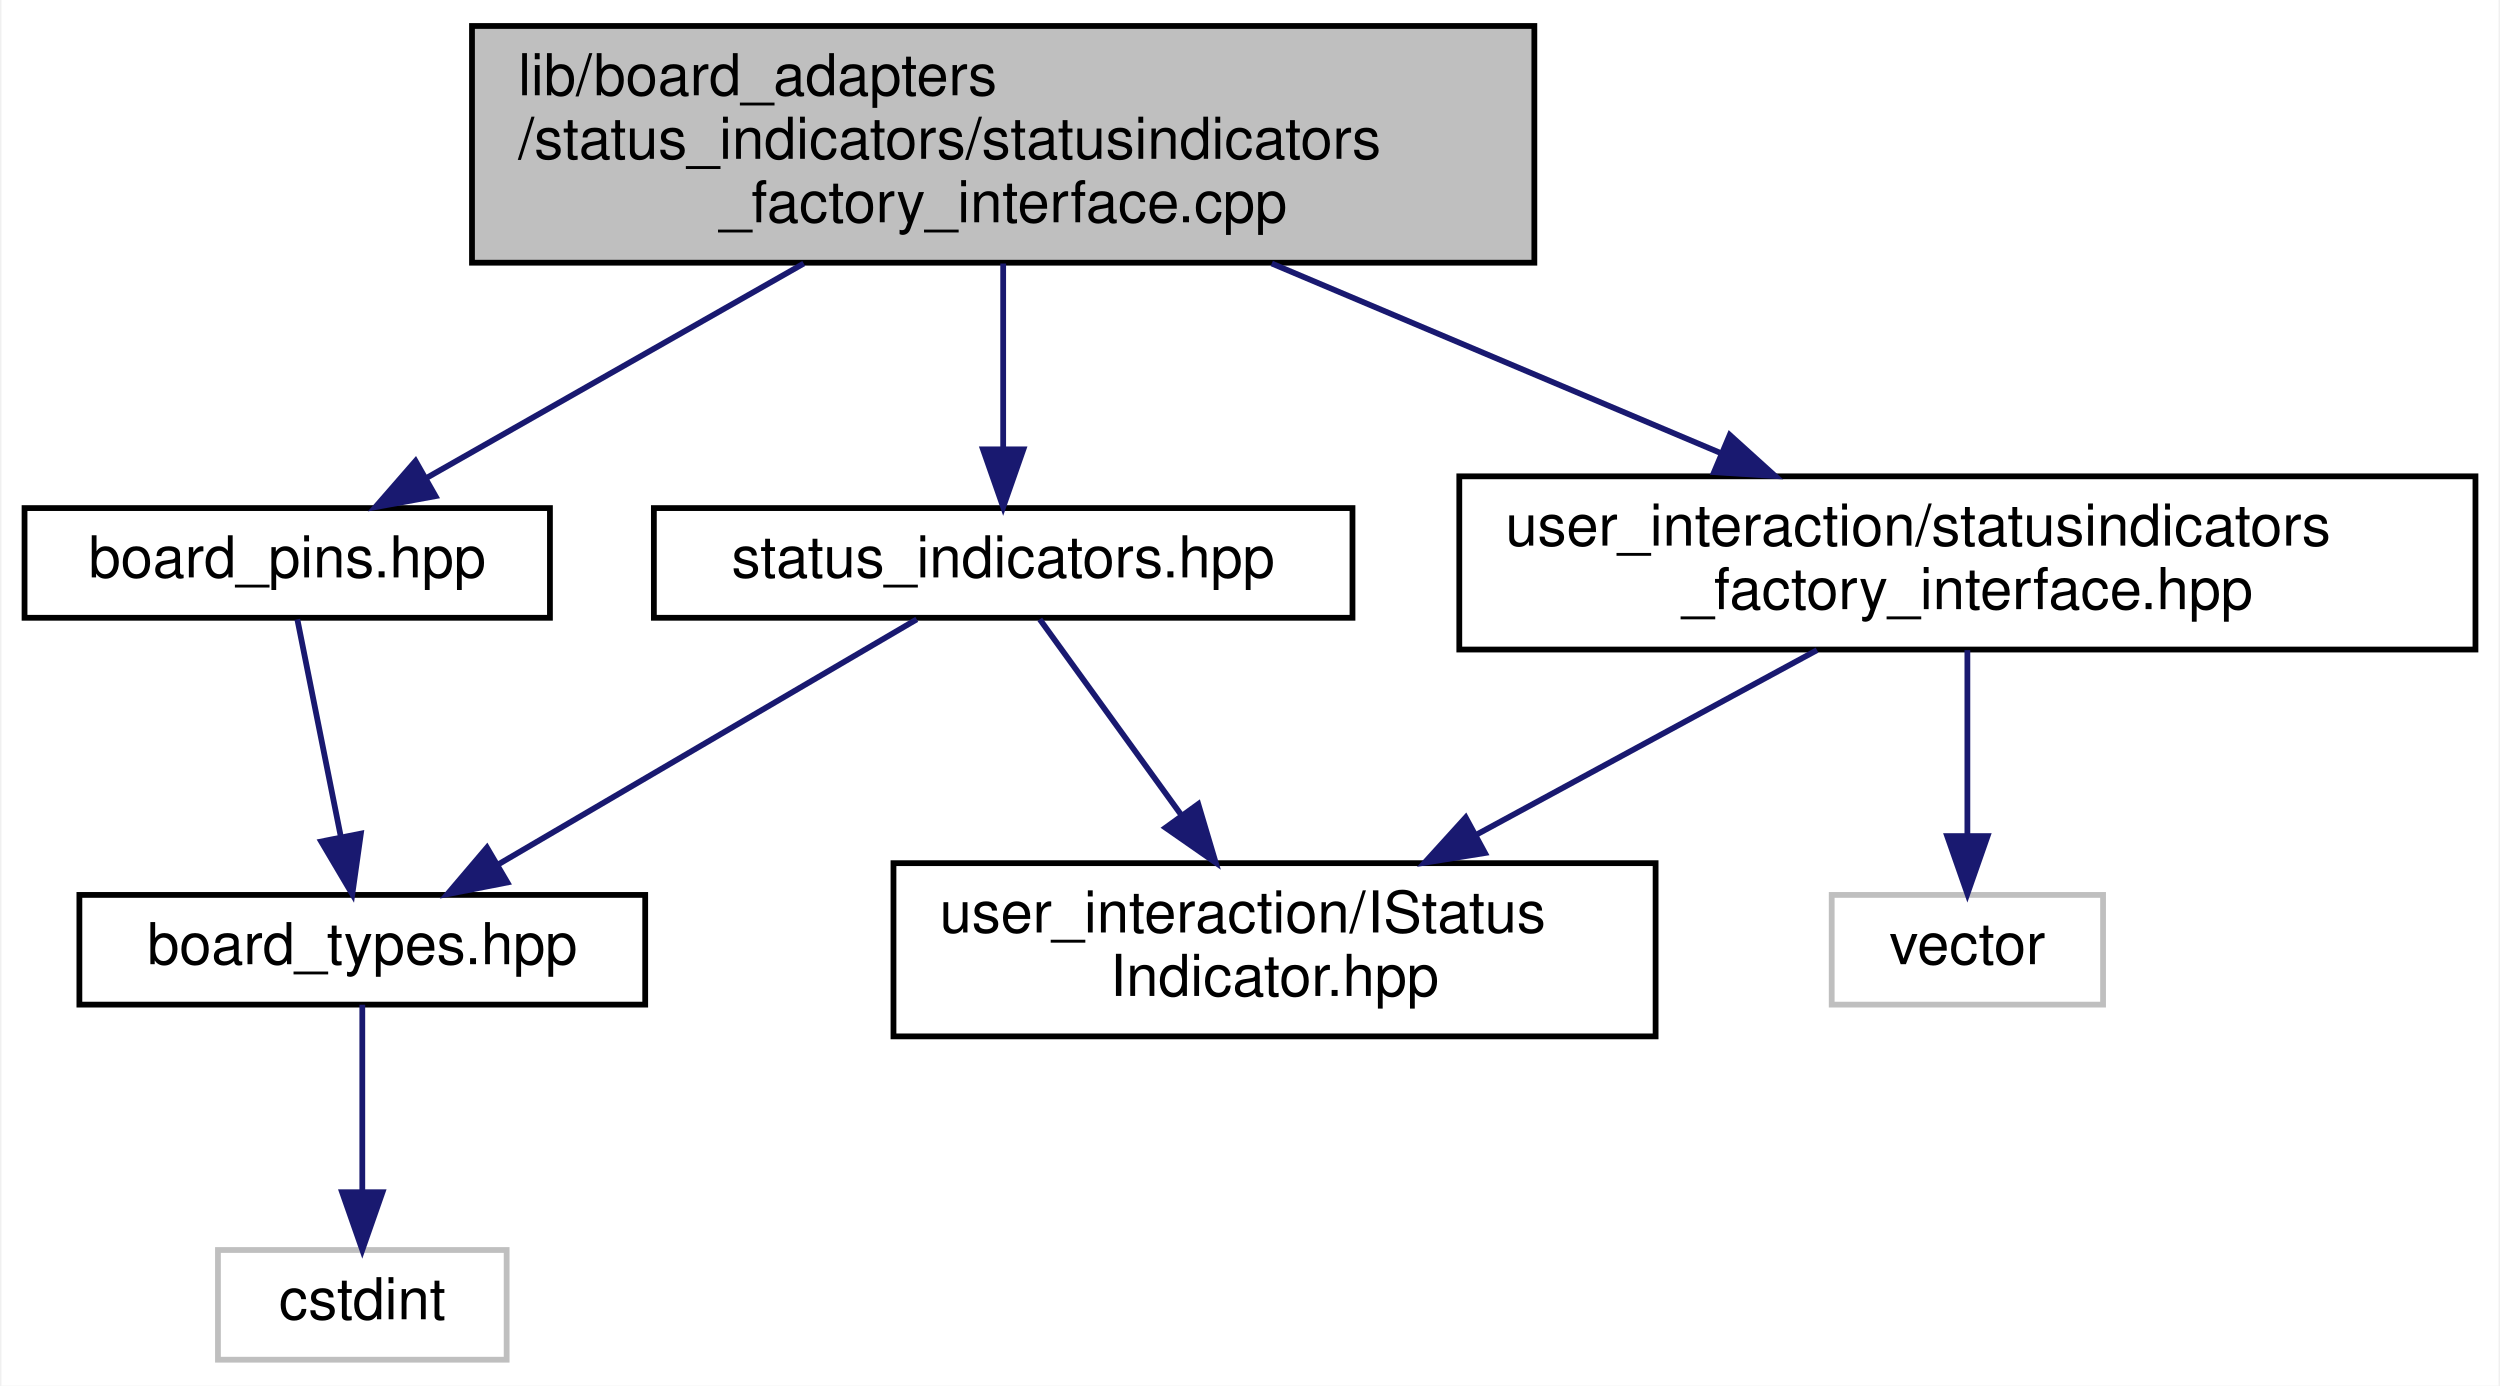
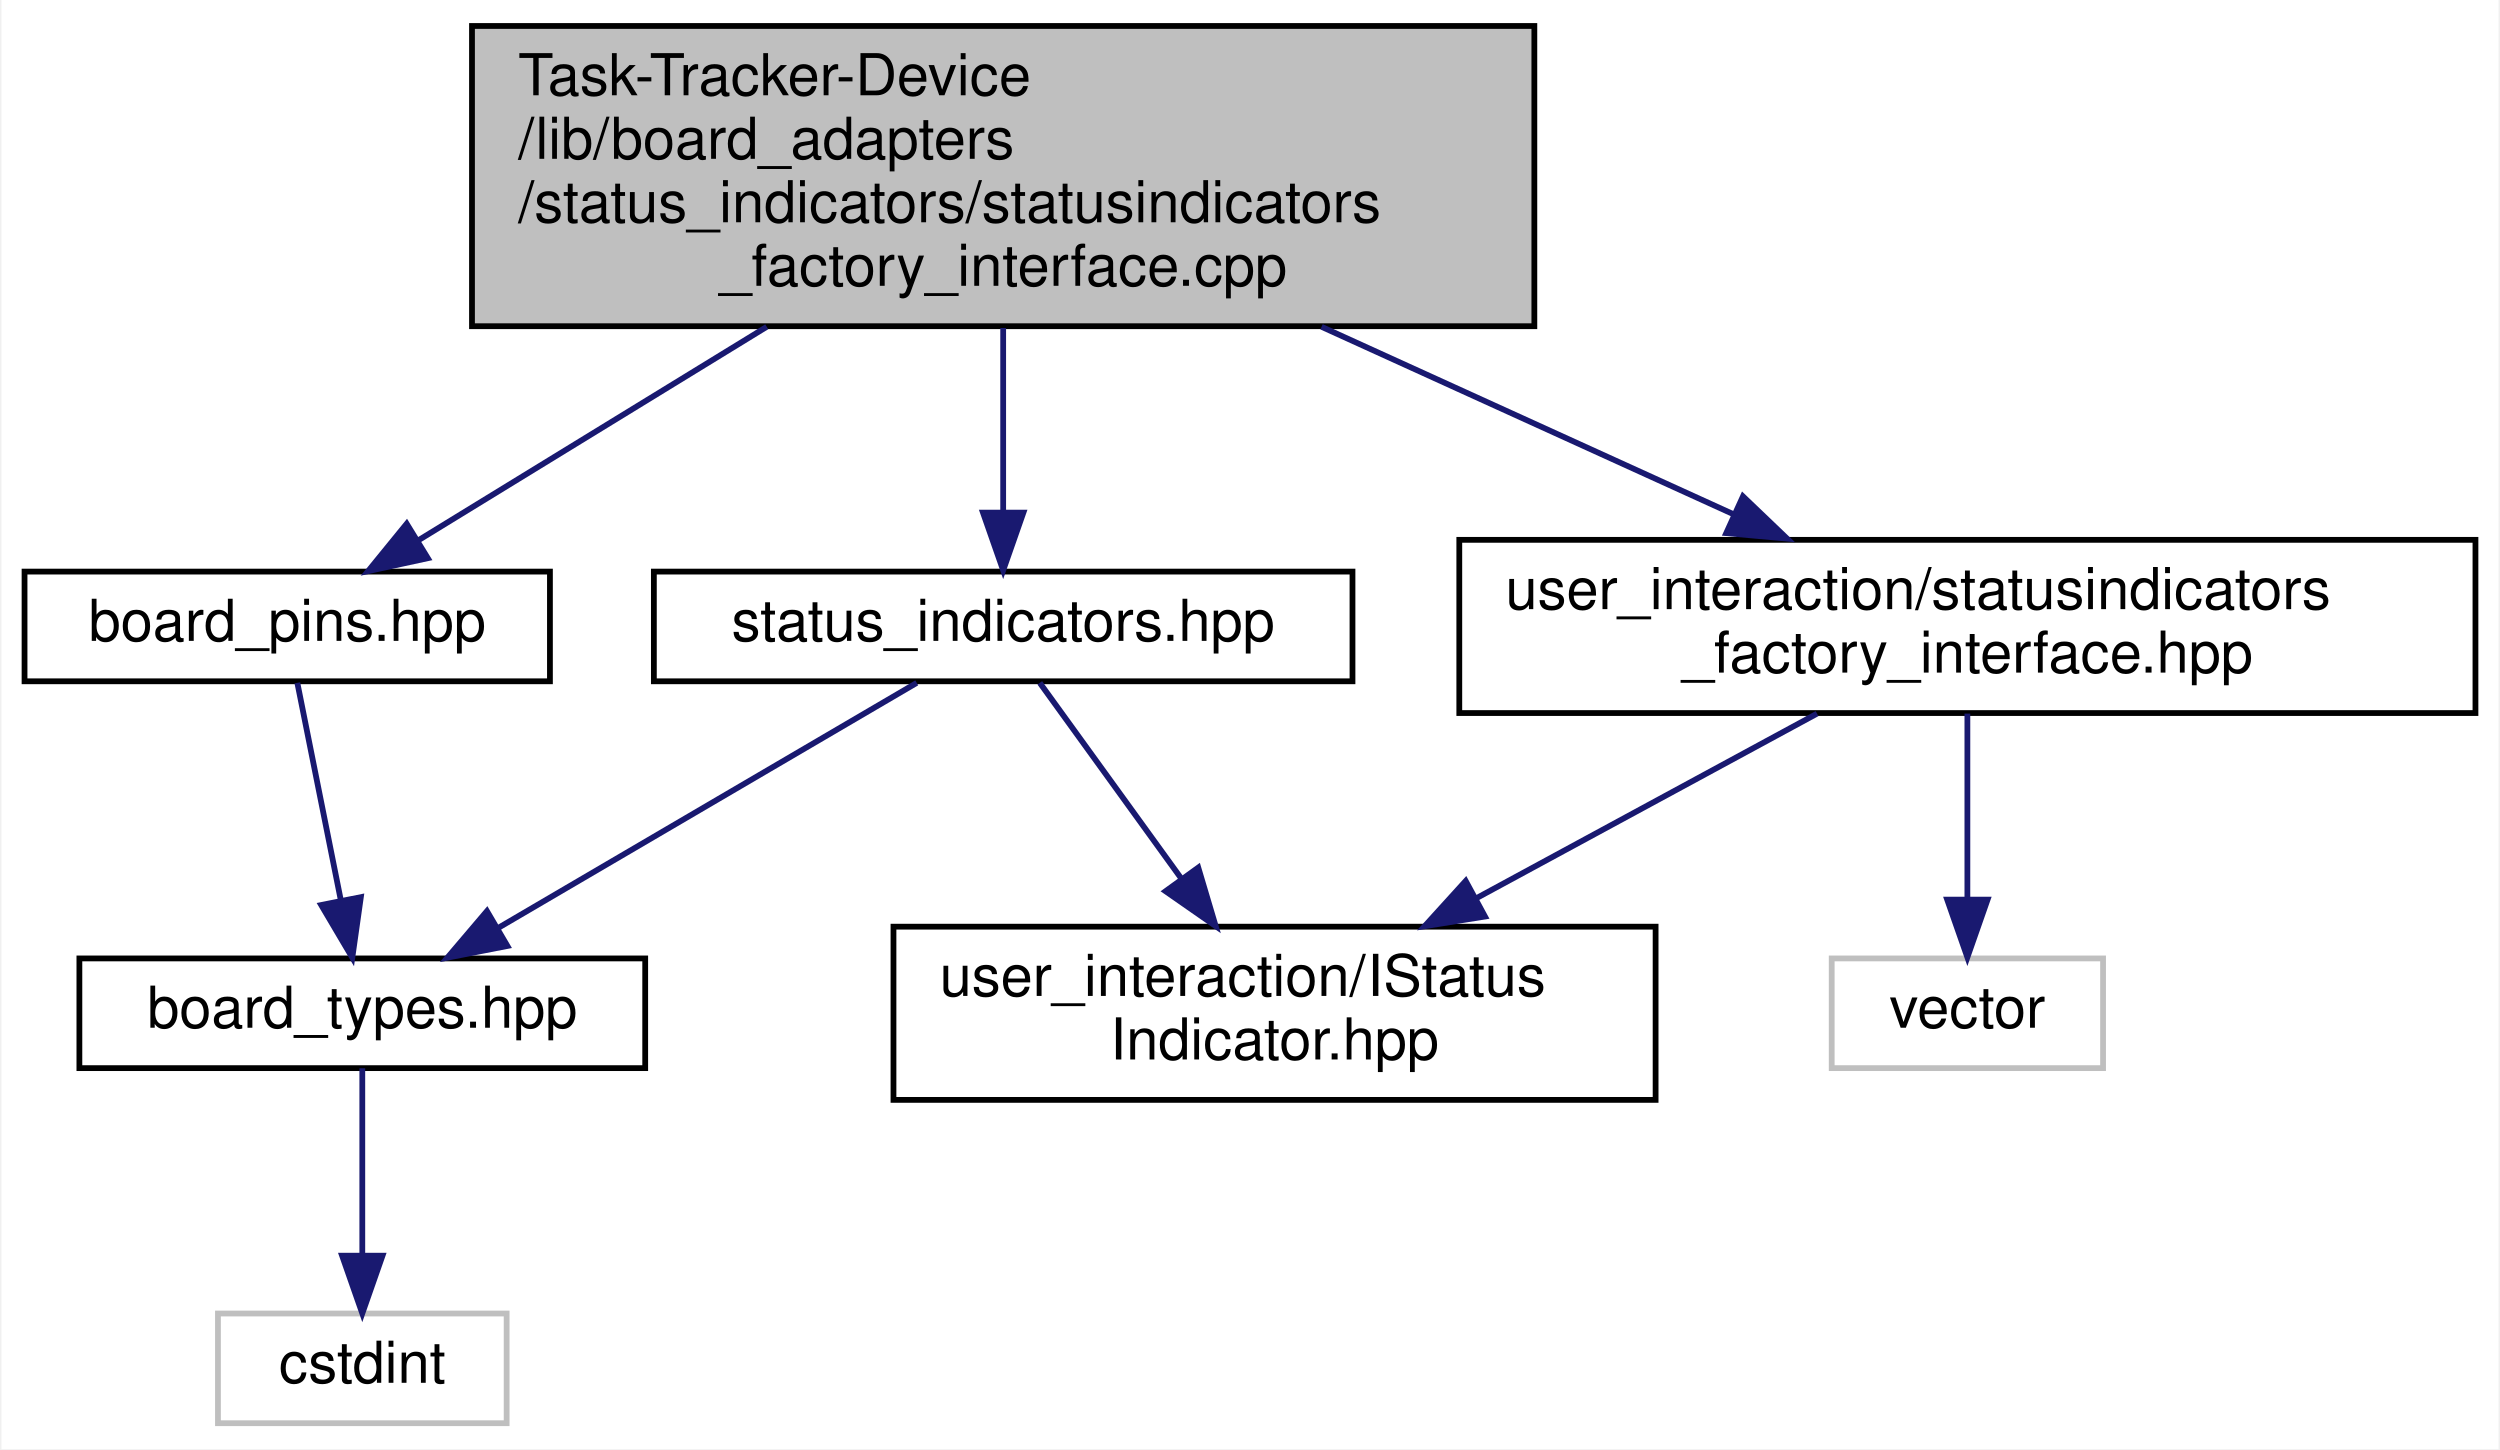
- <svg xmlns="http://www.w3.org/2000/svg" xmlns:xlink="http://www.w3.org/1999/xlink" width="433pt" height="240pt" viewBox="0.00 0.00 432.50 240.00">
-   <g id="graph0" class="graph" transform="scale(1 1) rotate(0) translate(4 236)">
-     <polygon fill="white" stroke="transparent" points="-4,4 -4,-236 428.5,-236 428.5,4 -4,4" />
+ <svg xmlns="http://www.w3.org/2000/svg" xmlns:xlink="http://www.w3.org/1999/xlink" width="433pt" height="251pt" viewBox="0.00 0.00 432.50 251.00">
+   <g id="graph0" class="graph" transform="scale(1 1) rotate(0) translate(4 247)">
+     <polygon fill="white" stroke="transparent" points="-4,4 -4,-247 428.5,-247 428.5,4 -4,4" />
    <g id="node1" class="node">
      <g id="a_node1">
        <a xlink:title=" ">
-           <polygon fill="#bfbfbf" stroke="black" points="77.5,-190.5 77.5,-231.5 261.5,-231.5 261.5,-190.5 77.5,-190.5" />
-           <text text-anchor="start" x="85.5" y="-219.5" font-family="Helvetica,sans-Serif" font-size="10.00">lib/board_adapters</text>
+           <polygon fill="#bfbfbf" stroke="black" points="77.5,-190.5 77.5,-242.5 261.5,-242.5 261.5,-190.5 77.5,-190.5" />
+           <text text-anchor="start" x="85.5" y="-230.5" font-family="Helvetica,sans-Serif" font-size="10.00">Task-Tracker-Device</text>
+           <text text-anchor="start" x="85.5" y="-219.5" font-family="Helvetica,sans-Serif" font-size="10.00">/lib/board_adapters</text>
          <text text-anchor="start" x="85.5" y="-208.5" font-family="Helvetica,sans-Serif" font-size="10.00">/status_indicators/statusindicators</text>
          <text text-anchor="middle" x="169.5" y="-197.5" font-family="Helvetica,sans-Serif" font-size="10.00">_factory_interface.cpp</text>
        </a>
      </g>
    </g>
    <g id="node2" class="node">
      <g id="a_node2">
        <a xlink:href="status__indicators_8hpp.xhtml" target="_top" xlink:title=" ">
          <polygon fill="white" stroke="black" points="109,-129 109,-148 230,-148 230,-129 109,-129" />
          <text text-anchor="middle" x="169.5" y="-136" font-family="Helvetica,sans-Serif" font-size="10.00">status_indicators.hpp</text>
        </a>
      </g>
    </g>
    <g id="edge1" class="edge">
-       <path fill="none" stroke="midnightblue" d="M169.5,-190.36C169.5,-180.3 169.5,-168.1 169.5,-158.18" />
-       <polygon fill="midnightblue" stroke="midnightblue" points="173,-158.17 169.5,-148.17 166,-158.17 173,-158.17" />
+       <path fill="none" stroke="midnightblue" d="M169.5,-190.19C169.5,-179.76 169.5,-167.9 169.5,-158.27" />
+       <polygon fill="midnightblue" stroke="midnightblue" points="173,-158.21 169.5,-148.21 166,-158.21 173,-158.21" />
    </g>
    <g id="node6" class="node">
      <g id="a_node6">
        <a xlink:href="board__pins_8hpp.xhtml" target="_top" xlink:title="Provides named objects for the pins provided by the board.">
          <polygon fill="white" stroke="black" points="0,-129 0,-148 91,-148 91,-129 0,-129" />
          <text text-anchor="middle" x="45.5" y="-136" font-family="Helvetica,sans-Serif" font-size="10.00">board_pins.hpp</text>
        </a>
      </g>
    </g>
    <g id="edge5" class="edge">
-       <path fill="none" stroke="midnightblue" d="M134.96,-190.36C114.12,-178.51 88.08,-163.71 69.48,-153.14" />
-       <polygon fill="midnightblue" stroke="midnightblue" points="71.18,-150.07 60.76,-148.17 67.72,-156.16 71.18,-150.07" />
+       <path fill="none" stroke="midnightblue" d="M128.55,-190.4C108.44,-178.07 84.96,-163.69 68.11,-153.36" />
+       <polygon fill="midnightblue" stroke="midnightblue" points="69.85,-150.32 59.5,-148.08 66.19,-156.29 69.85,-150.32" />
    </g>
    <g id="node7" class="node">
      <g id="a_node7">
        <a xlink:href="statusindicators__factory__interface_8hpp.xhtml" target="_top" xlink:title="Dependency injection for the keypad.">
          <polygon fill="white" stroke="black" points="248.5,-123.5 248.5,-153.5 424.5,-153.5 424.5,-123.5 248.5,-123.5" />
          <text text-anchor="start" x="256.5" y="-141.5" font-family="Helvetica,sans-Serif" font-size="10.00">user_interaction/statusindicators</text>
          <text text-anchor="middle" x="336.5" y="-130.5" font-family="Helvetica,sans-Serif" font-size="10.00">_factory_interface.hpp</text>
        </a>
      </g>
    </g>
    <g id="edge7" class="edge">
-       <path fill="none" stroke="midnightblue" d="M216.02,-190.36C240.36,-180.08 269.96,-167.59 293.73,-157.55" />
-       <polygon fill="midnightblue" stroke="midnightblue" points="295.34,-160.67 303.2,-153.56 292.62,-154.22 295.34,-160.67" />
+       <path fill="none" stroke="midnightblue" d="M224.64,-190.4C247.98,-179.78 274.67,-167.64 296.13,-157.87" />
+       <polygon fill="midnightblue" stroke="midnightblue" points="297.63,-161.03 305.28,-153.71 294.73,-154.66 297.63,-161.03" />
    </g>
    <g id="node3" class="node">
      <g id="a_node3">
        <a xlink:href="board__types_8hpp.xhtml" target="_top" xlink:title=" ">
          <polygon fill="white" stroke="black" points="9.5,-62 9.5,-81 107.5,-81 107.5,-62 9.5,-62" />
          <text text-anchor="middle" x="58.5" y="-69" font-family="Helvetica,sans-Serif" font-size="10.00">board_types.hpp</text>
        </a>
      </g>
    </g>
    <g id="edge2" class="edge">
      <path fill="none" stroke="midnightblue" d="M154.53,-128.73C135.89,-117.82 103.84,-99.05 81.93,-86.22" />
      <polygon fill="midnightblue" stroke="midnightblue" points="83.63,-83.16 73.23,-81.13 80.09,-89.2 83.63,-83.16" />
    </g>
    <g id="node5" class="node">
      <g id="a_node5">
        <a xlink:href="IStatusIndicator_8hpp.xhtml" target="_top" xlink:title=" ">
          <polygon fill="white" stroke="black" points="150.5,-56.5 150.5,-86.5 282.5,-86.5 282.5,-56.5 150.5,-56.5" />
          <text text-anchor="start" x="158.5" y="-74.5" font-family="Helvetica,sans-Serif" font-size="10.00">user_interaction/IStatus</text>
          <text text-anchor="middle" x="216.5" y="-63.5" font-family="Helvetica,sans-Serif" font-size="10.00">Indicator.hpp</text>
        </a>
      </g>
    </g>
    <g id="edge4" class="edge">
      <path fill="none" stroke="midnightblue" d="M175.84,-128.73C182.07,-120.12 191.84,-106.61 200.24,-94.99" />
      <polygon fill="midnightblue" stroke="midnightblue" points="203.29,-96.74 206.31,-86.59 197.62,-92.64 203.29,-96.74" />
    </g>
    <g id="node4" class="node">
      <g id="a_node4">
        <a xlink:title=" ">
          <polygon fill="white" stroke="#bfbfbf" points="33.5,-0.5 33.5,-19.5 83.5,-19.5 83.5,-0.5 33.5,-0.5" />
          <text text-anchor="middle" x="58.5" y="-7.5" font-family="Helvetica,sans-Serif" font-size="10.00">cstdint</text>
        </a>
      </g>
    </g>
    <g id="edge3" class="edge">
      <path fill="none" stroke="midnightblue" d="M58.5,-61.98C58.5,-53.58 58.5,-40.48 58.5,-29.66" />
      <polygon fill="midnightblue" stroke="midnightblue" points="62,-29.51 58.5,-19.51 55,-29.51 62,-29.51" />
    </g>
    <g id="edge6" class="edge">
      <path fill="none" stroke="midnightblue" d="M47.25,-128.73C49.16,-119.18 52.28,-103.62 54.74,-91.28" />
      <polygon fill="midnightblue" stroke="midnightblue" points="58.25,-91.62 56.77,-81.13 51.38,-90.25 58.25,-91.62" />
    </g>
    <g id="edge8" class="edge">
      <path fill="none" stroke="midnightblue" d="M310.46,-123.4C293.16,-114.03 270.25,-101.62 251.38,-91.39" />
      <polygon fill="midnightblue" stroke="midnightblue" points="252.95,-88.26 242.49,-86.58 249.61,-94.42 252.95,-88.26" />
    </g>
    <g id="node8" class="node">
      <g id="a_node8">
        <a xlink:title=" ">
          <polygon fill="white" stroke="#bfbfbf" points="313,-62 313,-81 360,-81 360,-62 313,-62" />
          <text text-anchor="middle" x="336.5" y="-69" font-family="Helvetica,sans-Serif" font-size="10.00">vector</text>
        </a>
      </g>
    </g>
    <g id="edge9" class="edge">
      <path fill="none" stroke="midnightblue" d="M336.5,-123.4C336.5,-114.06 336.5,-101.71 336.5,-91.52" />
      <polygon fill="midnightblue" stroke="midnightblue" points="340,-91.19 336.5,-81.19 333,-91.19 340,-91.19" />
    </g>
  </g>
</svg>
